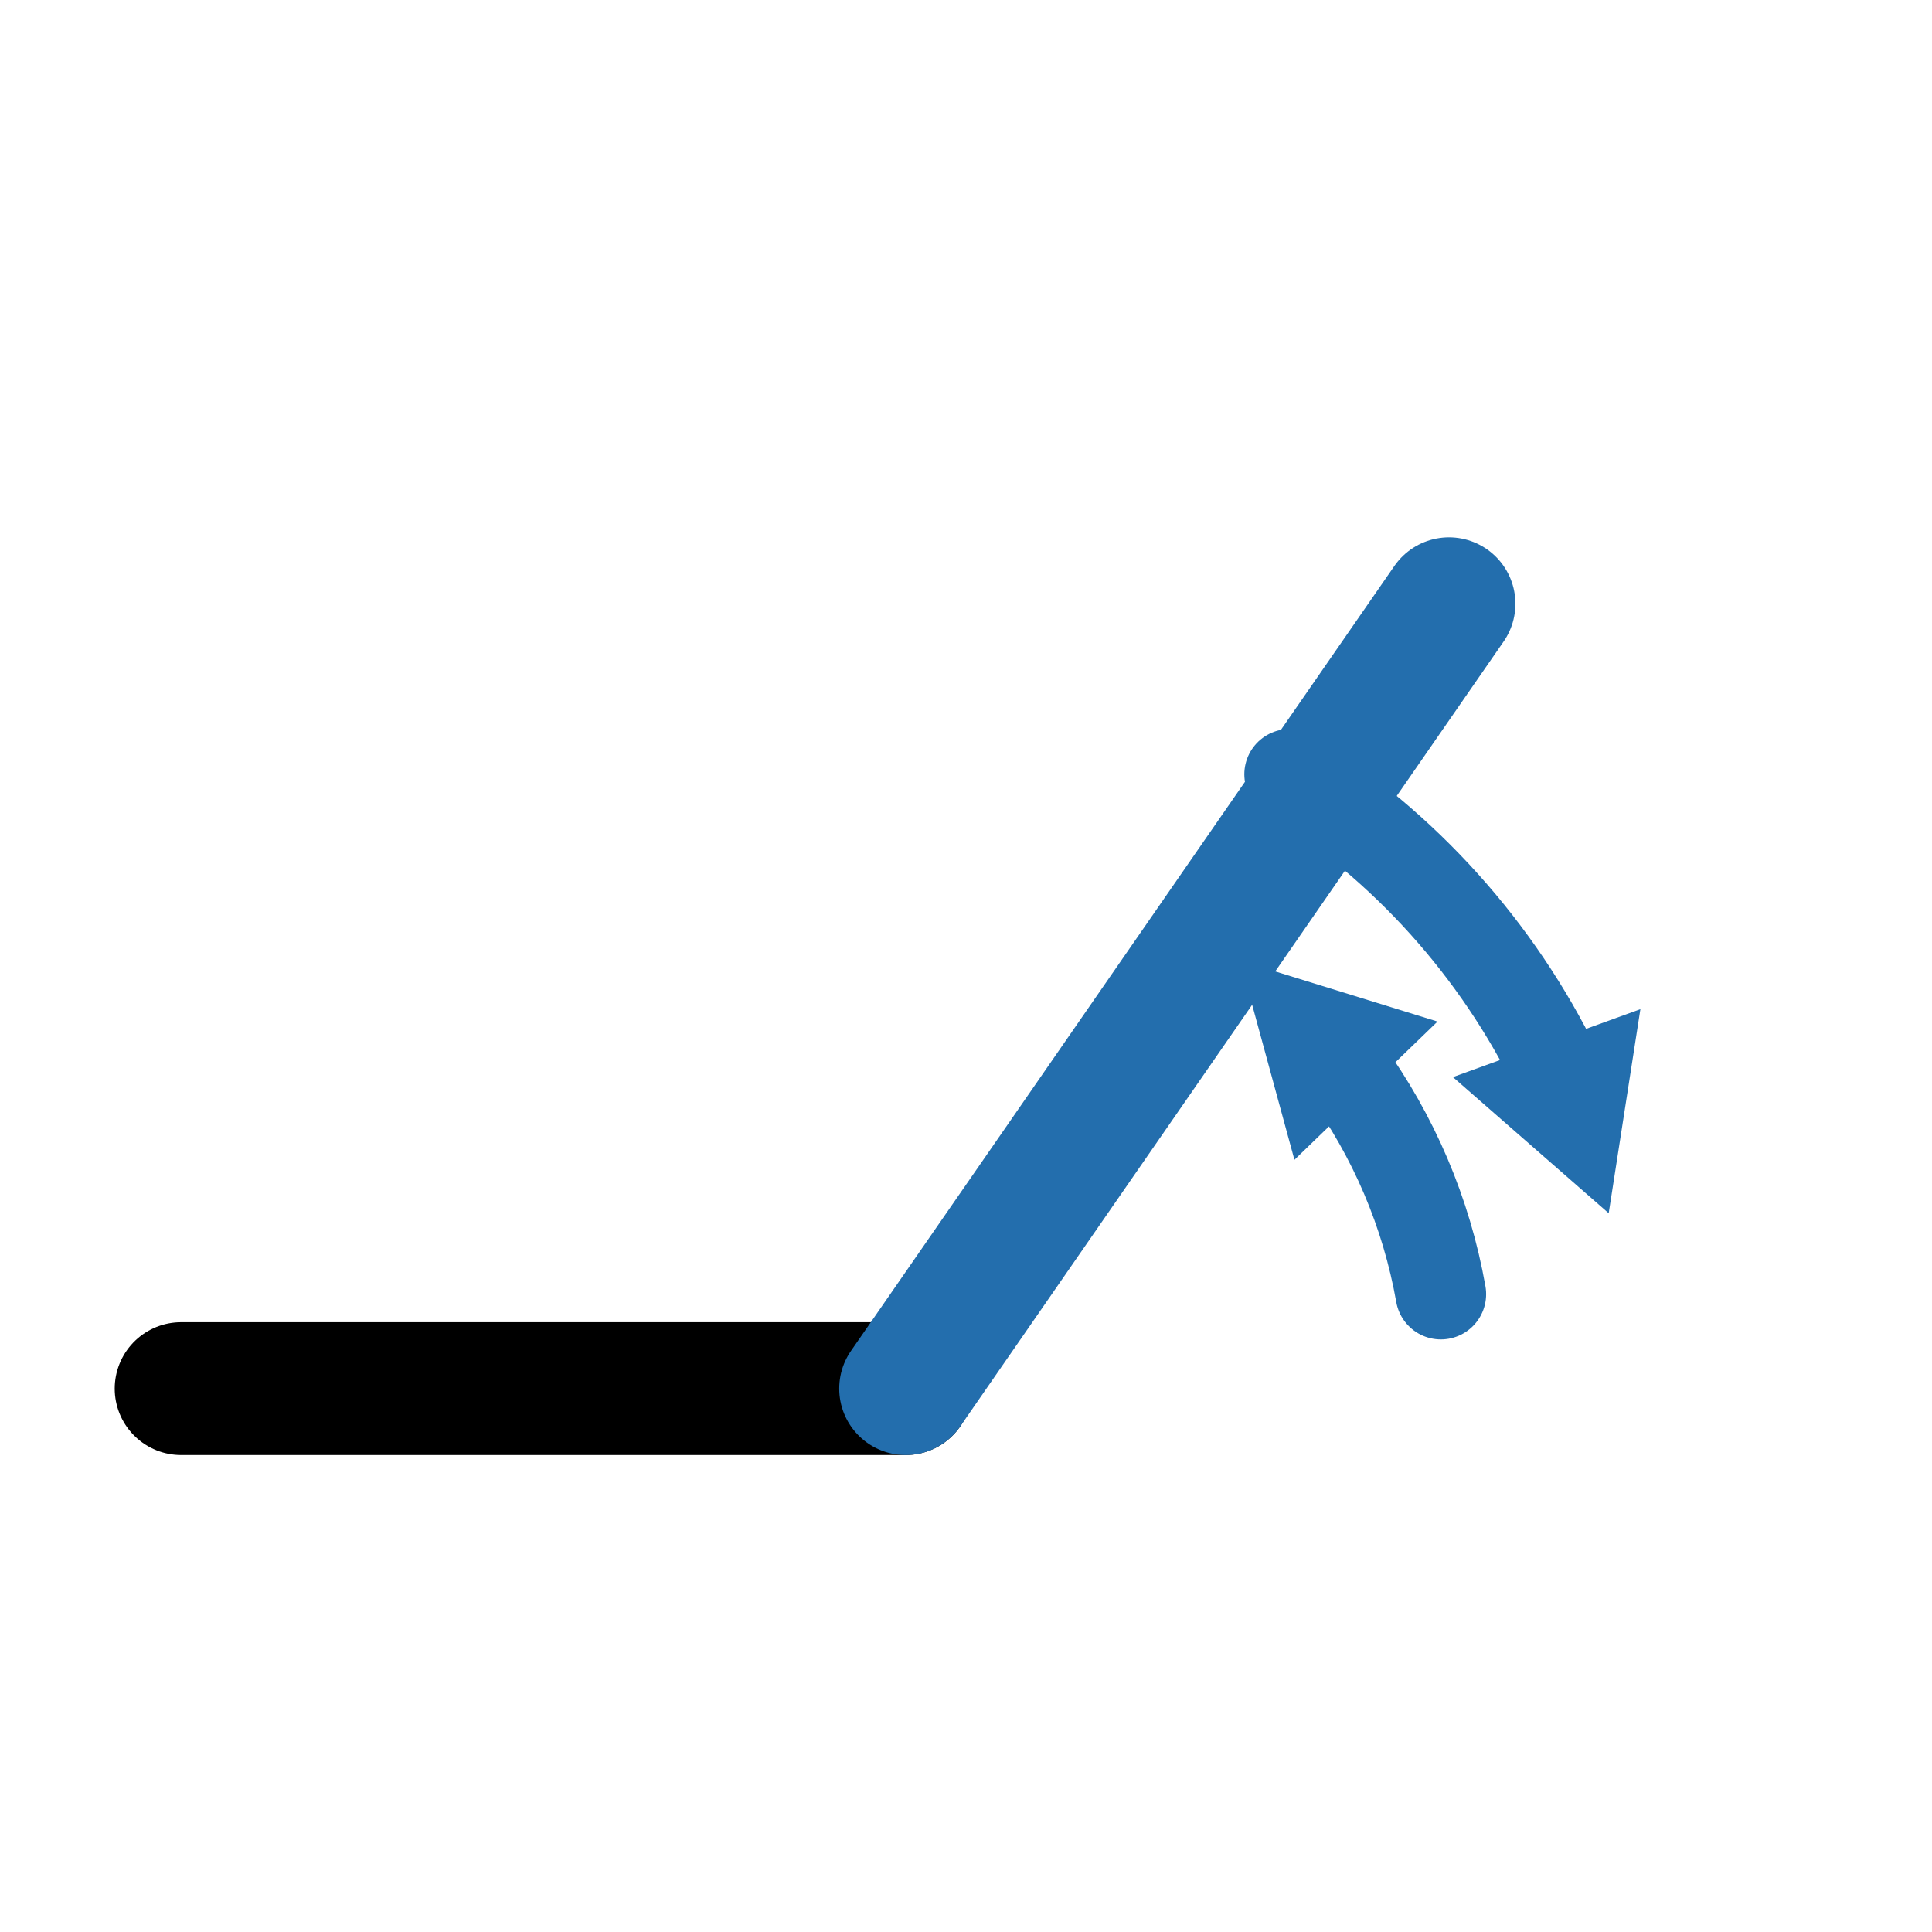
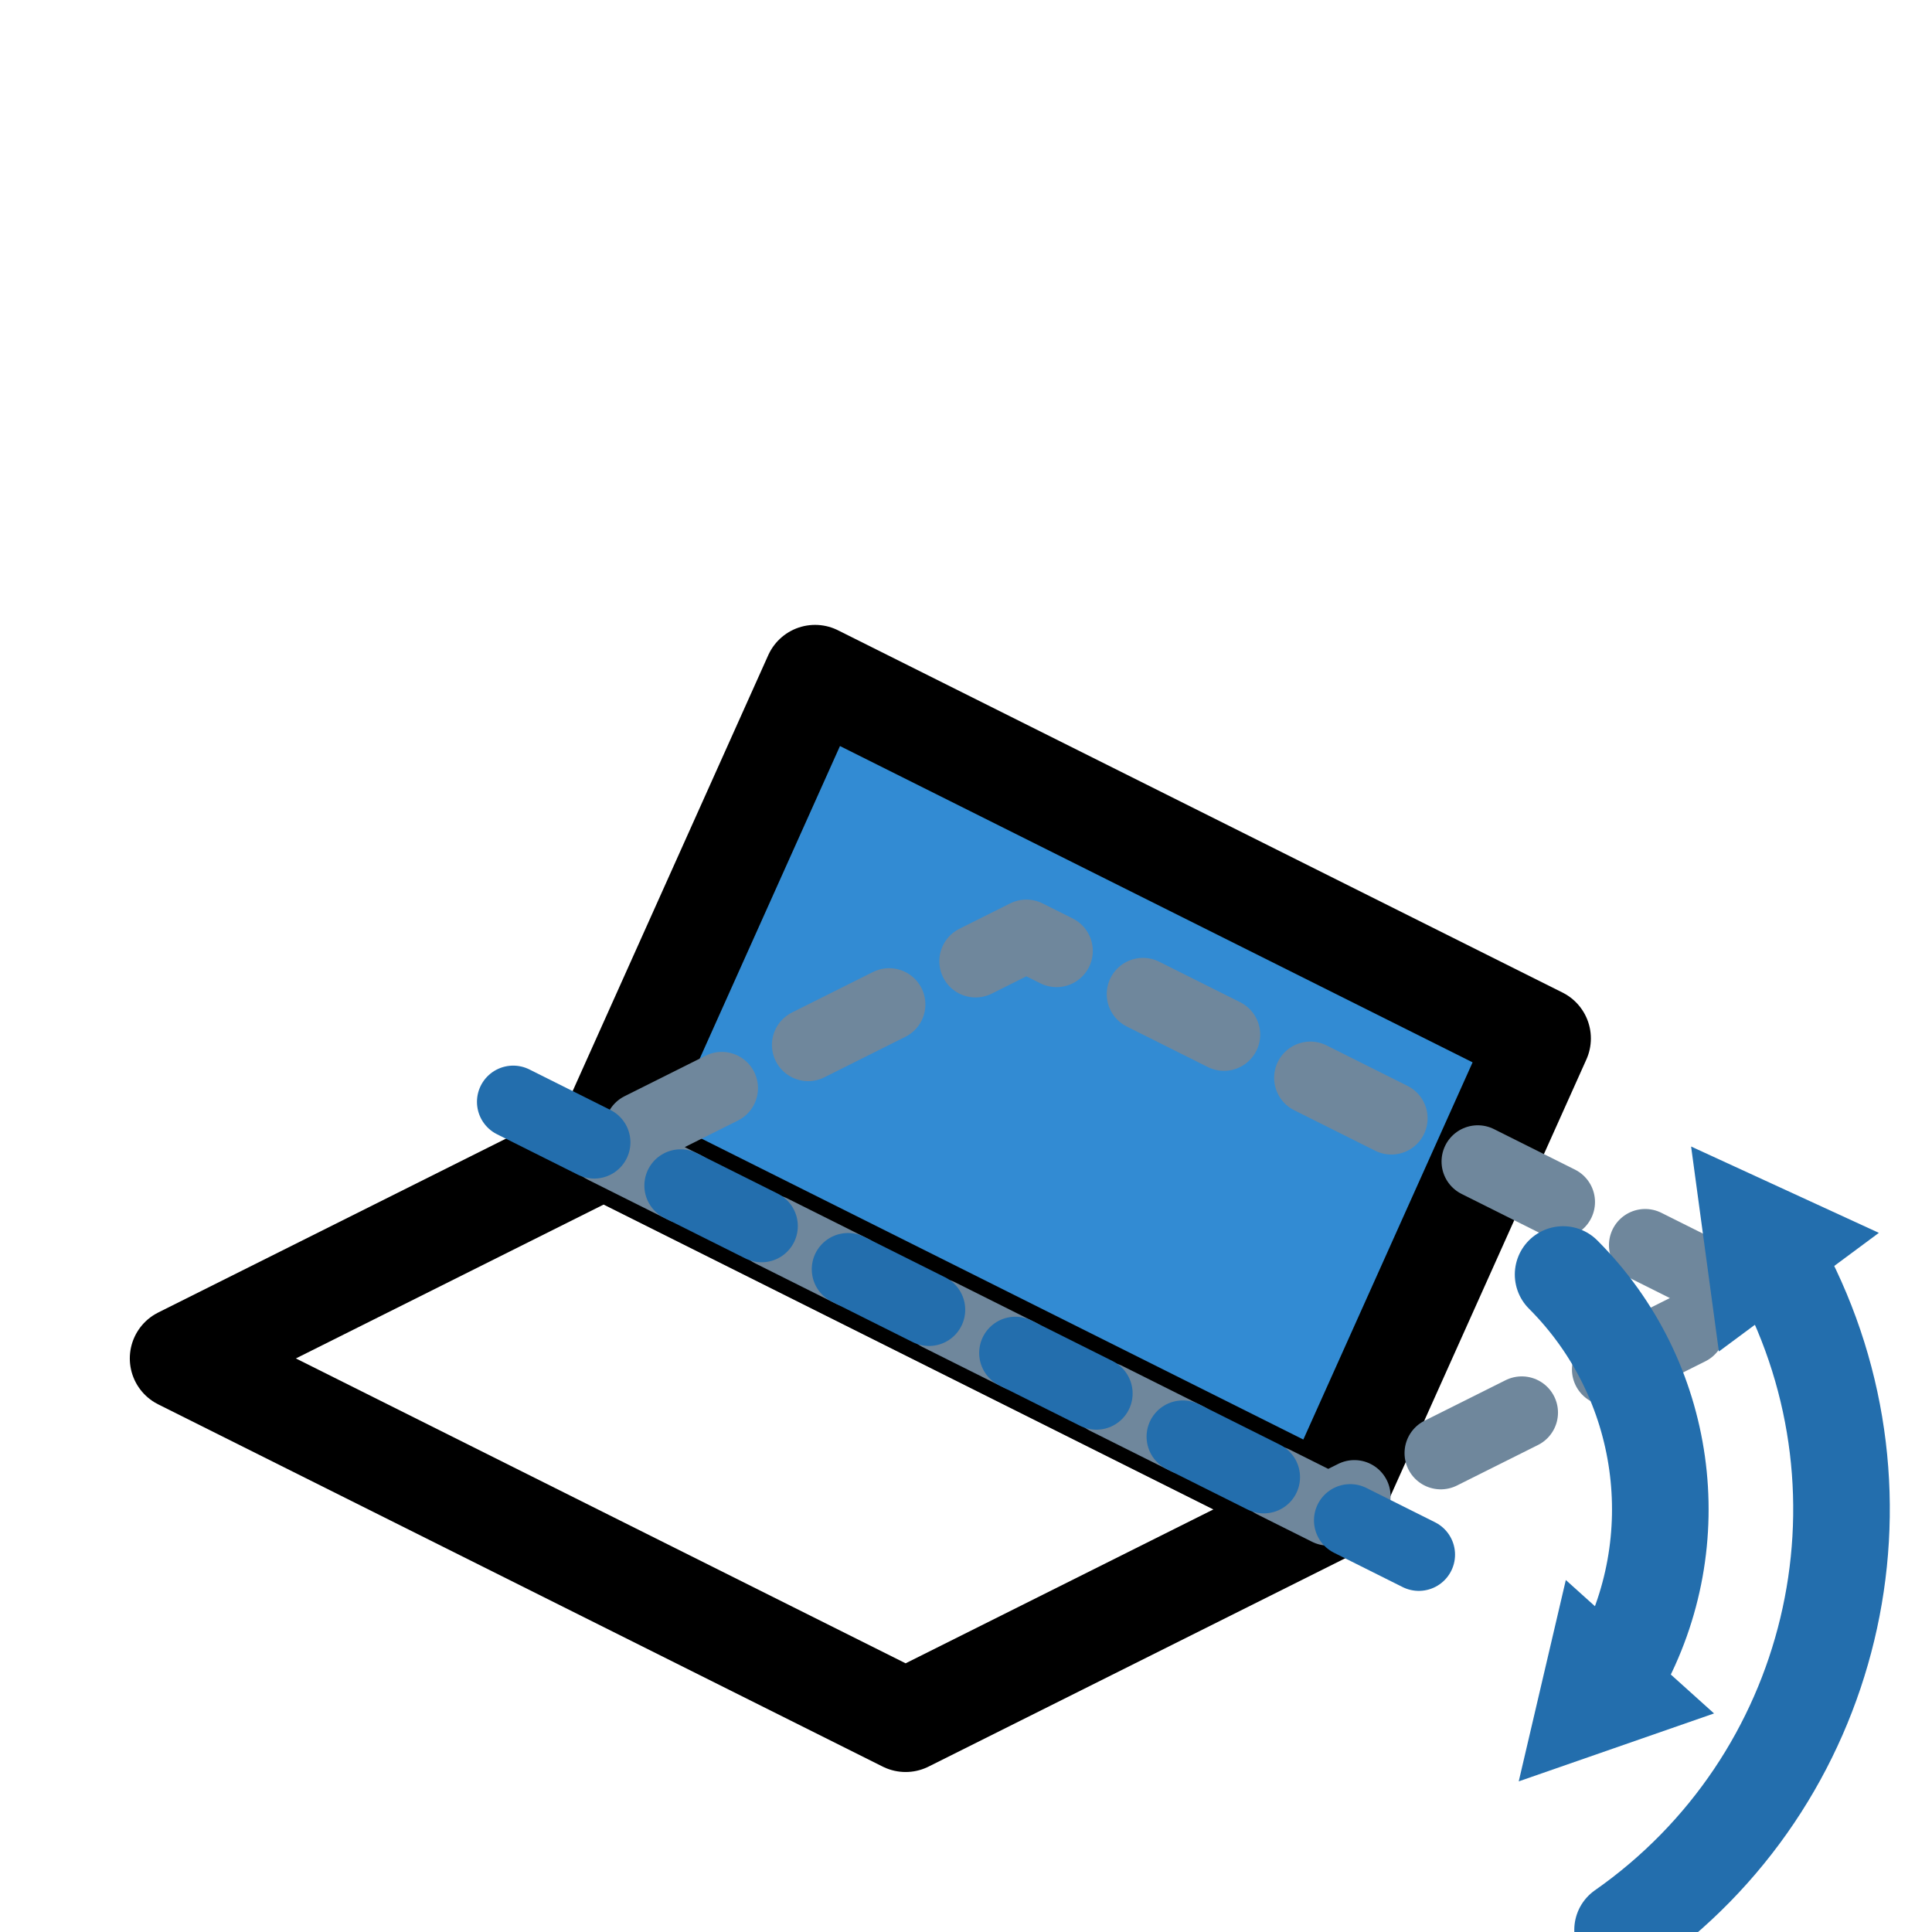
<svg xmlns="http://www.w3.org/2000/svg" viewBox="0 0 64 64">
-   <path d="M6 46L30 46" fill="none" stroke="currentColor" stroke-width="4.4" stroke-linejoin="round" stroke-linecap="round" />
-   <path d="M30 46L48 20" fill="none" stroke="#236ead" stroke-width="4.4" stroke-linejoin="round" stroke-linecap="round" />
-   <path d="M47.73 42.87A18 18 0 0 0 44.56 35.42" fill="none" stroke="#236ead" stroke-width="3" stroke-linejoin="round" stroke-linecap="round" />
-   <path d="M41.08 31.82L47.62 33.84L42.88 38.42Z" fill="#236ead" />
-   <path d="M42.72 25.65A24 24 0 0 1 51.57 35.48" fill="none" stroke="#236ead" stroke-width="3" stroke-linejoin="round" stroke-linecap="round" />
-   <path d="M53.29 40.19L48.13 35.68L54.34 33.43Z" fill="#236ead" />
+   <path d="M20 38L44 50L30 57L6 45Z" fill="none" stroke="currentColor" stroke-width="3.4" stroke-linejoin="round" stroke-linecap="round" />
+   <path d="M20 38L44 50L51 34.4L27 22.4Z" fill="#328bd3" />
+   <path d="M20 38L44 50L51 34.4L27 22.4Z" fill="none" stroke="currentColor" stroke-width="3.4" stroke-linejoin="round" stroke-linecap="round" />
+   <path d="M20 38L44 50L58 43L34 31Z" fill="none" stroke="#6f879c" stroke-width="2.4" stroke-linejoin="round" stroke-linecap="round" stroke-dasharray="3 3.2" />
+   <path d="M17 36.5L47 51.5" fill="none" stroke="#236ead" stroke-width="2.4" stroke-linejoin="round" stroke-linecap="round" stroke-dasharray="3 3.2" />
+   <path d="M51.78 42.22A11 11 0 0 1 53.62 55.33" fill="none" stroke="#236ead" stroke-width="3.2" stroke-linejoin="round" stroke-linecap="round" />
+   <path d="M50.31 59.01L51.87 52.34L56.78 56.76Z" fill="#236ead" />
+   <path d="M53.75 63.93A17 17 0 0 0 59.01 42.02" fill="none" stroke="#236ead" stroke-width="3.2" stroke-linejoin="round" stroke-linecap="round" />
+   <path d="M56.02 37.98L62.24 40.84L56.94 44.77Z" fill="#236ead" />
</svg>
